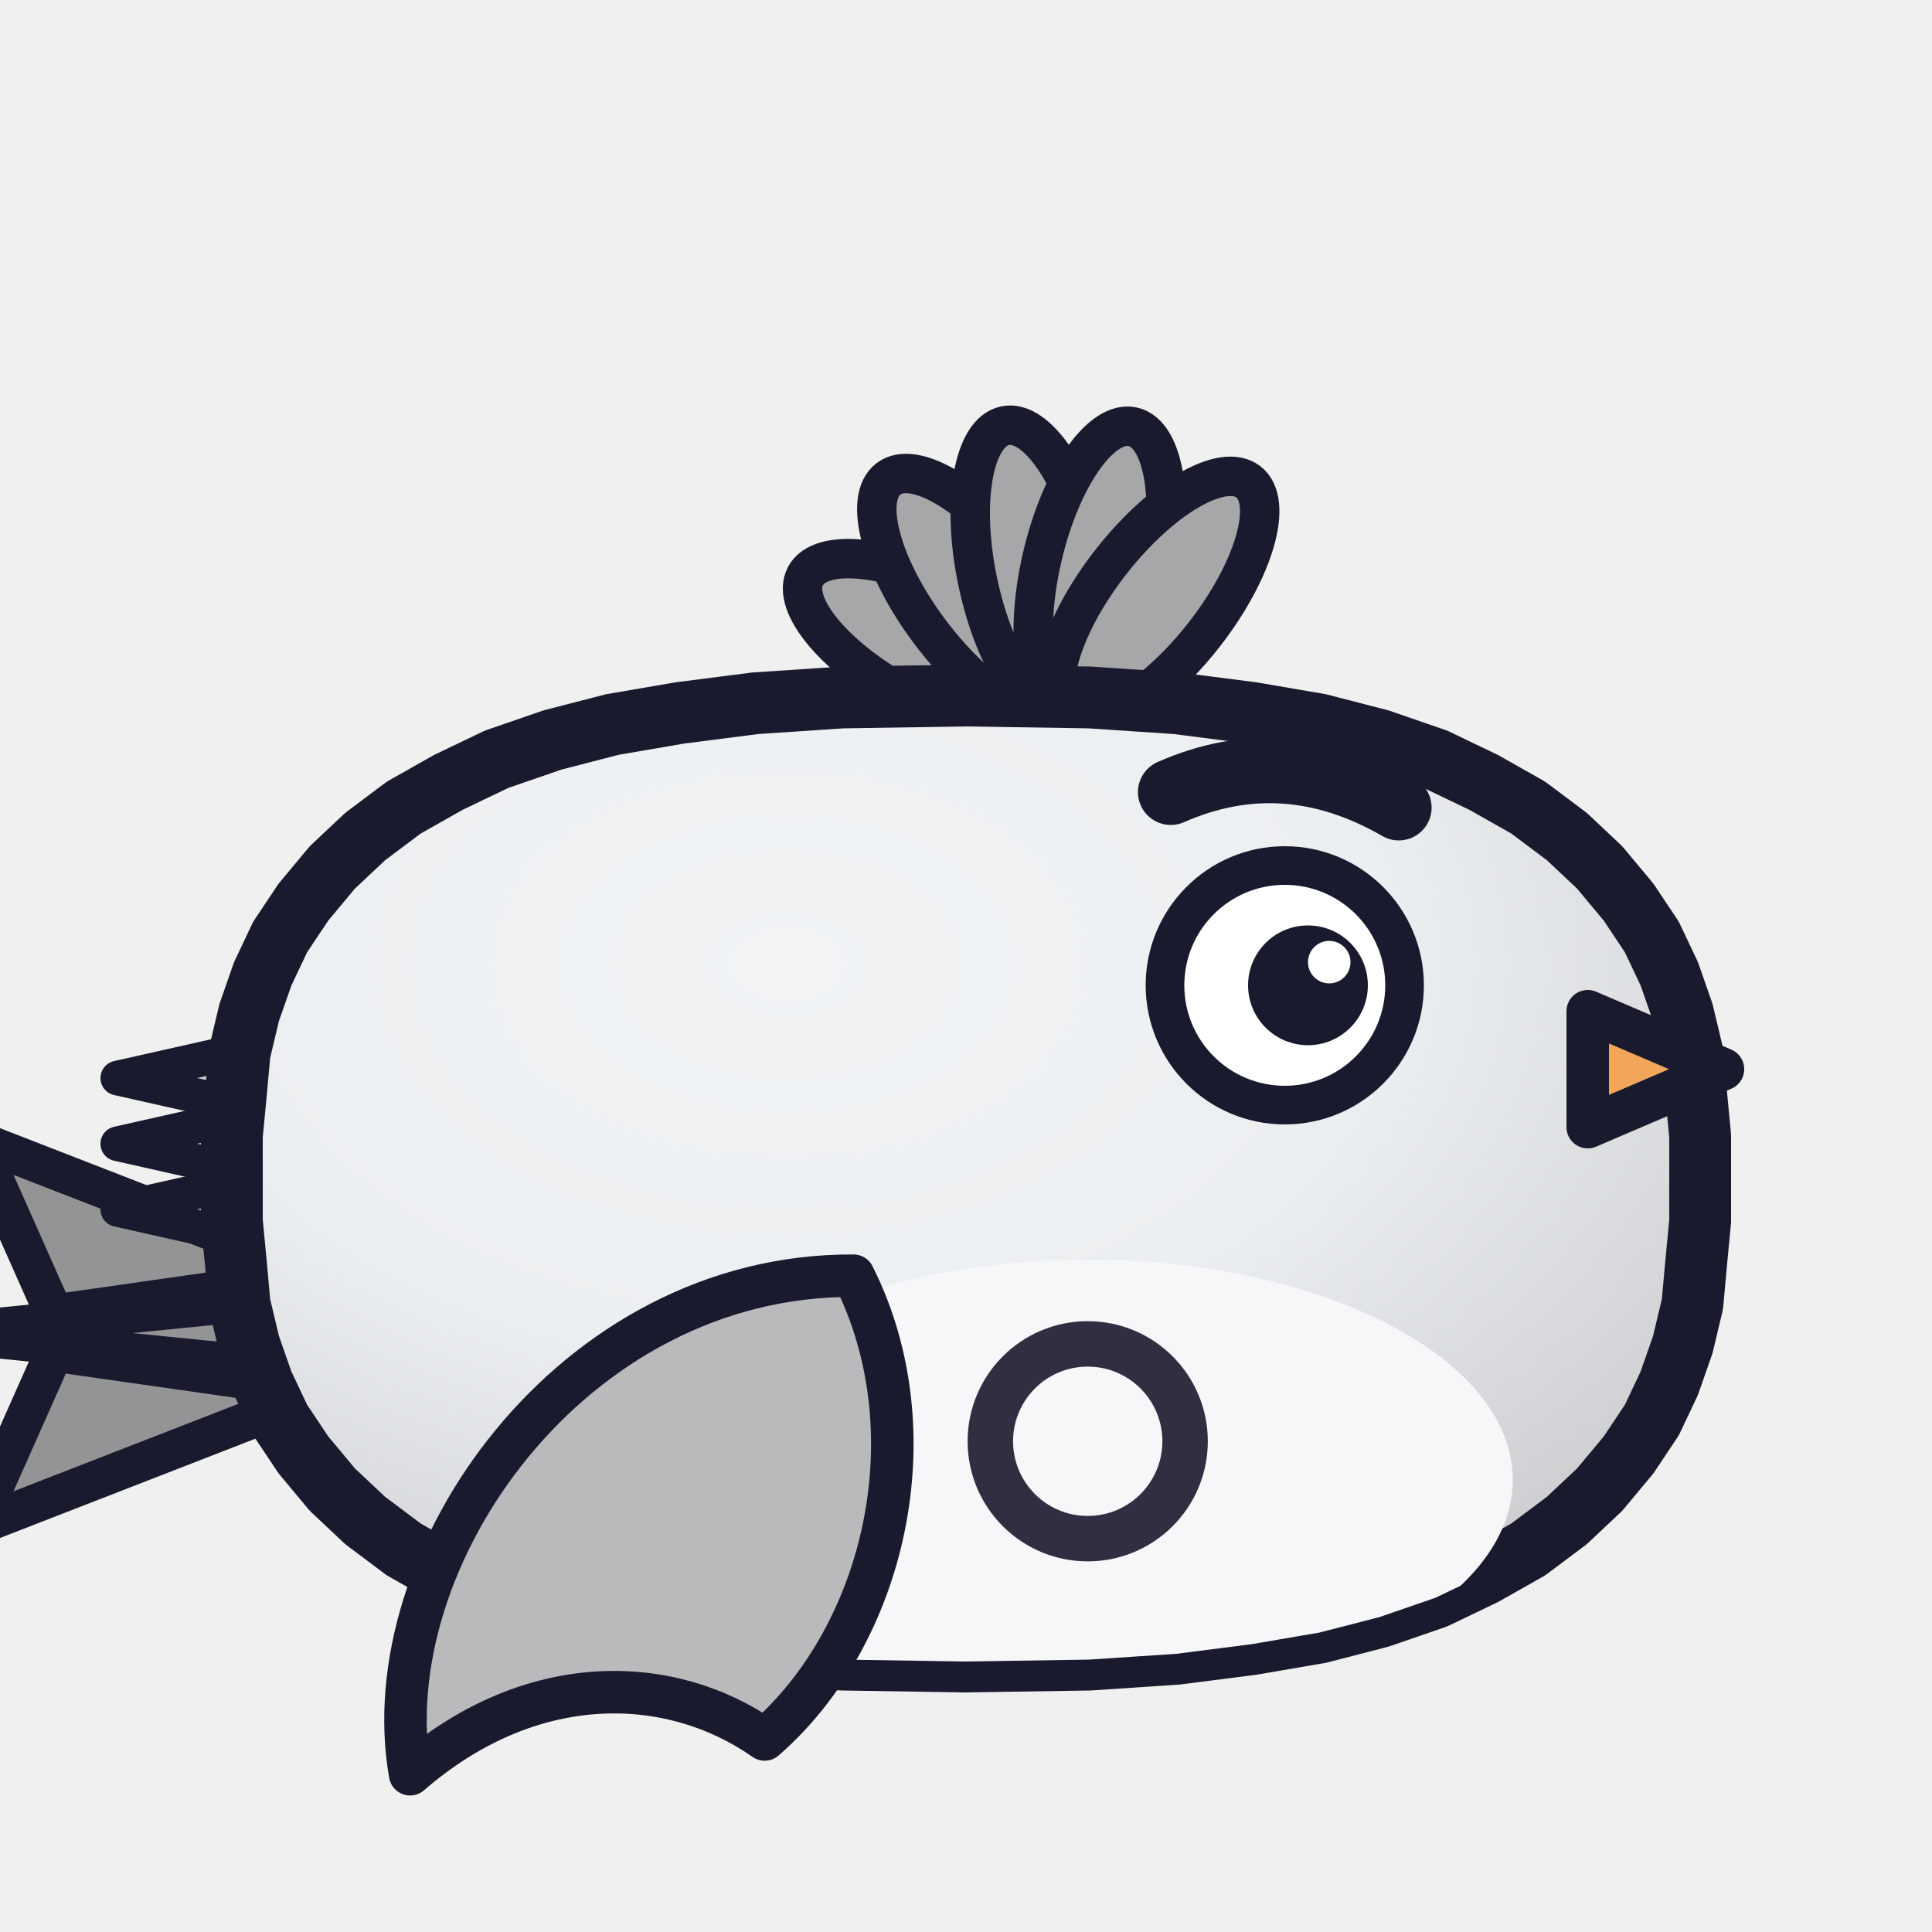
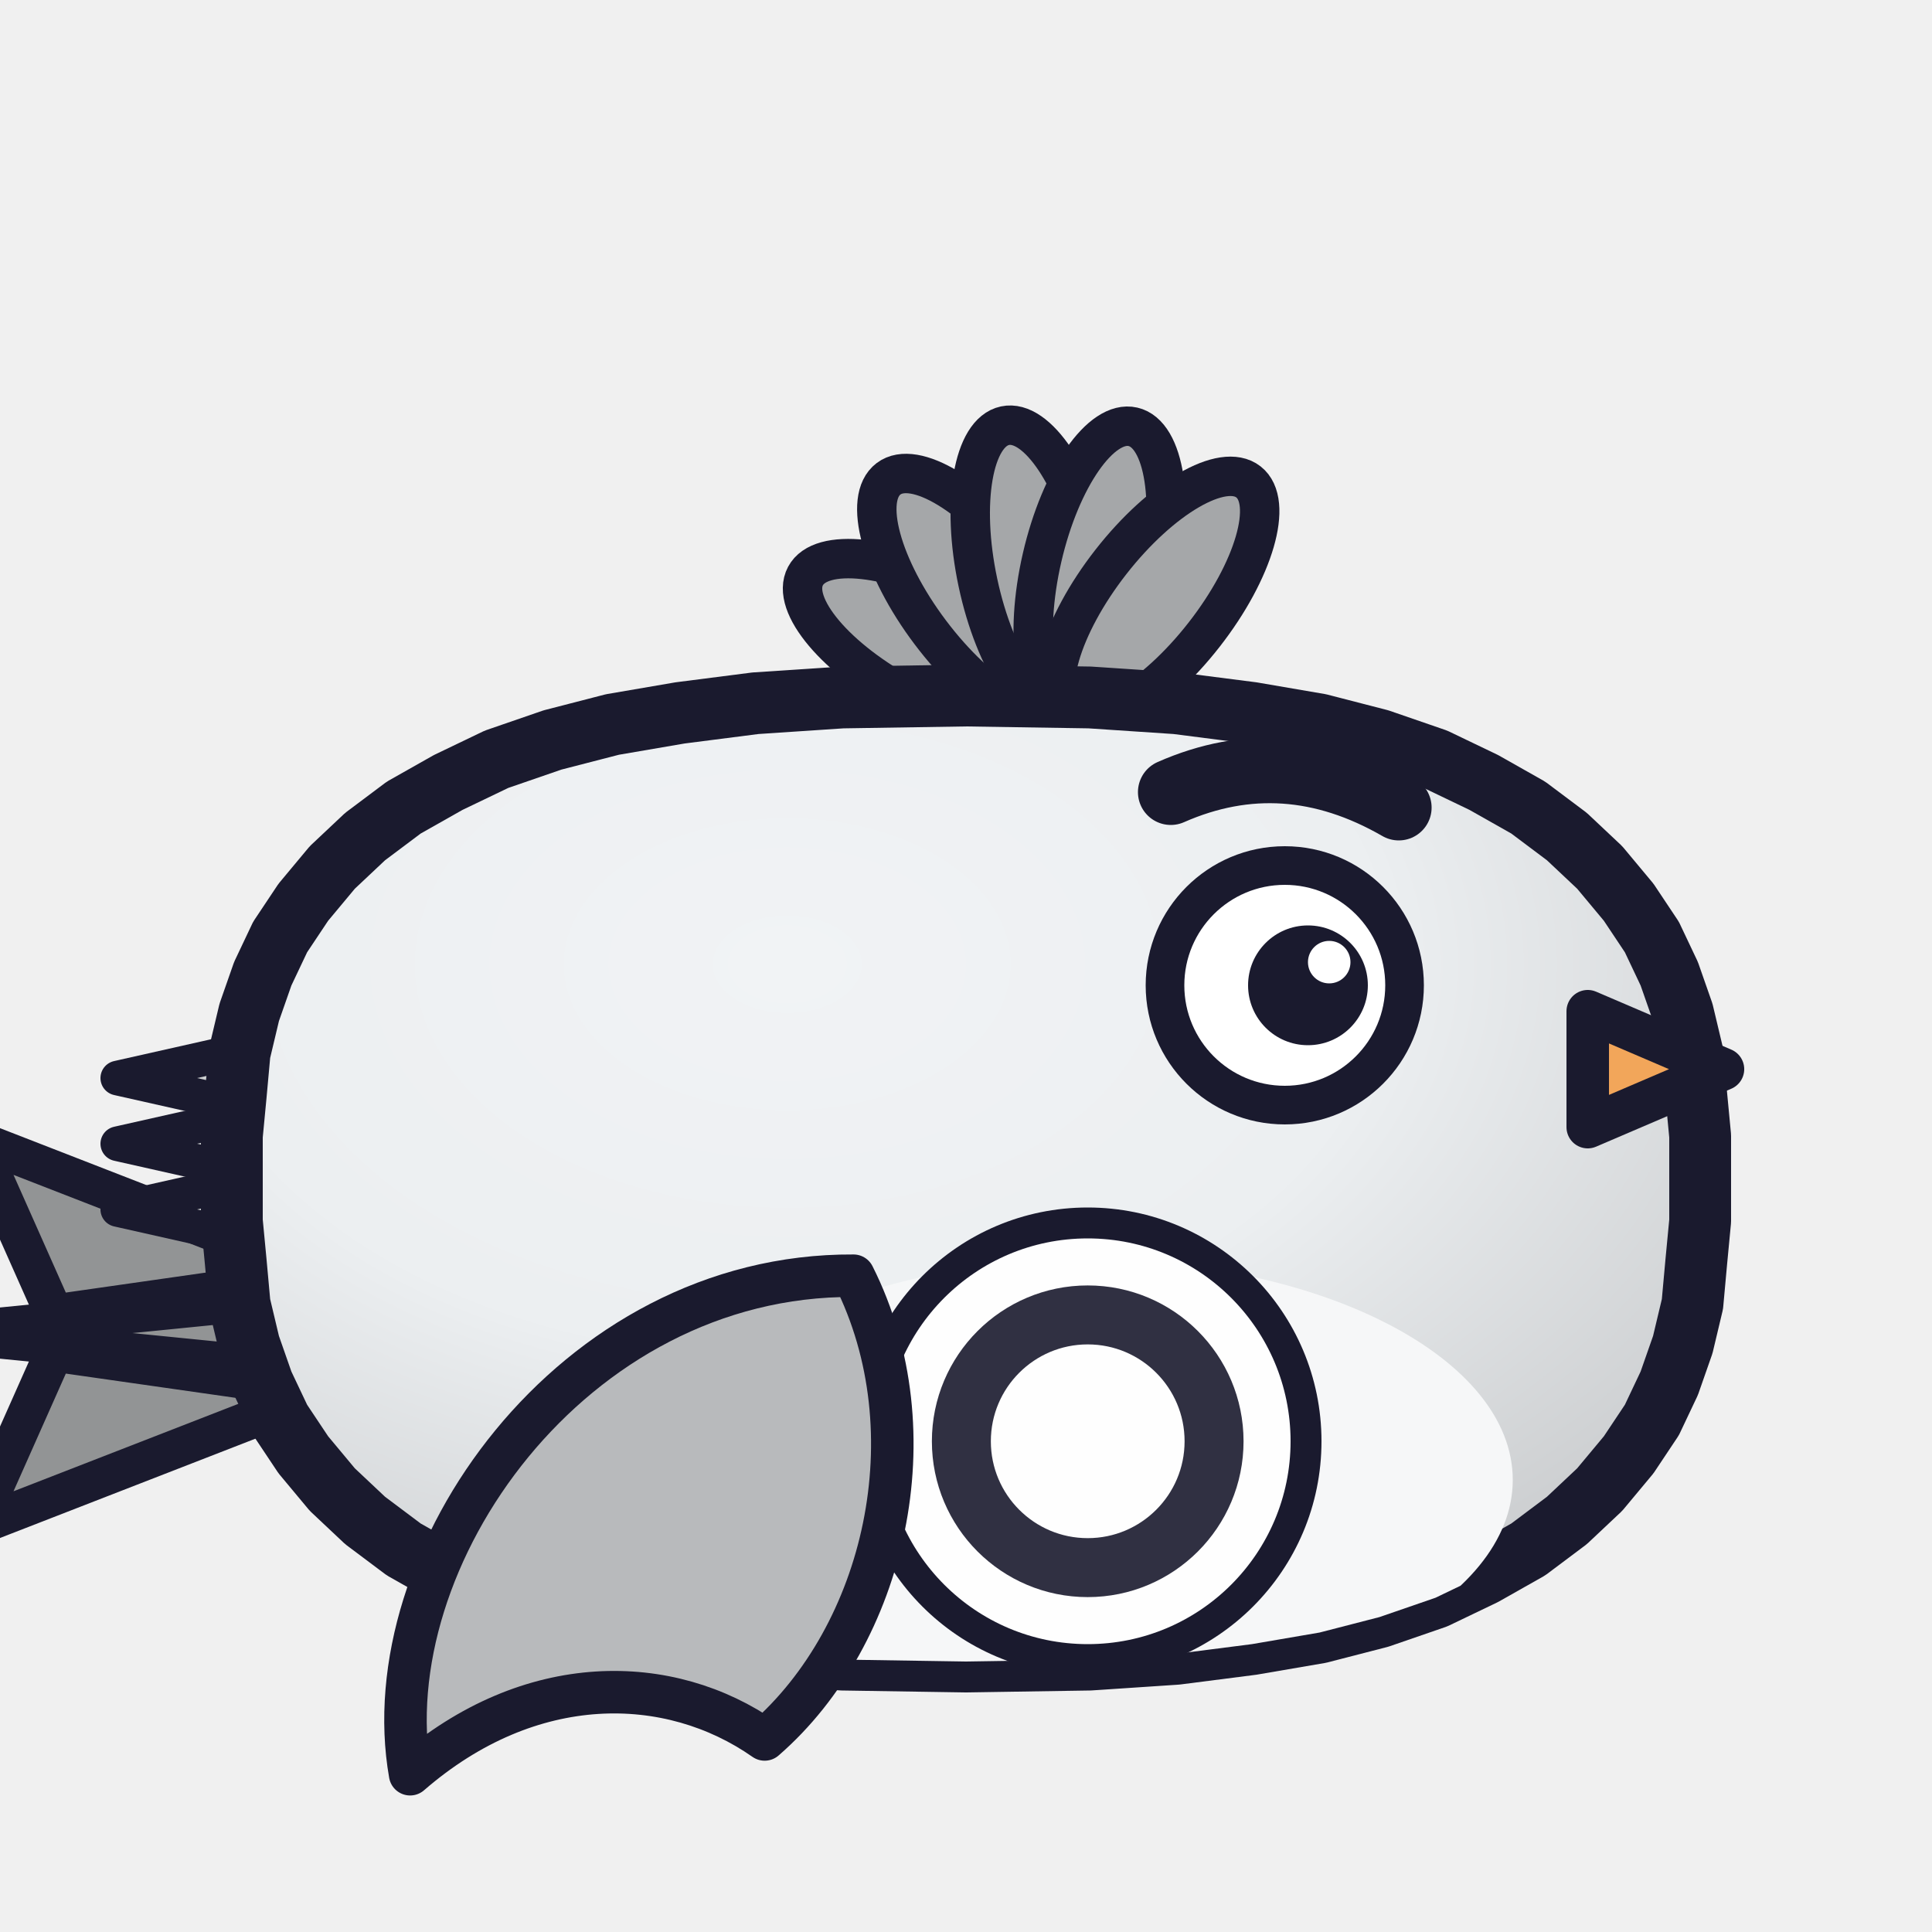
- <svg xmlns="http://www.w3.org/2000/svg" viewBox="0 0 100 100" data-kind="color" data-color="white" data-side-frame="1" data-ver="5" data-character="구름">
+ <svg xmlns="http://www.w3.org/2000/svg" viewBox="0 0 100 100" data-kind="color" data-color="white" data-side-frame="1" data-ver="7a" data-character="구름">
  <defs>
    <radialGradient id="gswhite" cx="38%" cy="28%" r="80%">
      <stop offset="0" stop-color="#F1F3F5" />
      <stop offset=".5" stop-color="#ECEFF1" />
      <stop offset="1" stop-color="#C9CBCD" />
    </radialGradient>
    <clipPath id="cswhite">
      <path d="M50 36 56.4 36.1 60.9 36.4 64.8 36.9 68.3 37.5 71.4 38.3 74.3 39.3 76.8 40.5 79.1 41.8 81.1 43.3 82.8 44.9 84.3 46.7 85.5 48.5 86.4 50.4 87.1 52.4 87.6 54.5 87.8 56.7 88 58.8 88 61 88 63.2 87.8 65.3 87.6 67.5 87.1 69.6 86.4 71.6 85.5 73.5 84.3 75.3 82.8 77.1 81.1 78.7 79.1 80.2 76.8 81.5 74.3 82.7 71.4 83.7 68.3 84.5 64.8 85.1 60.9 85.6 56.4 85.9 50 86 43.6 85.9 39.1 85.6 35.2 85.1 31.7 84.5 28.6 83.7 25.7 82.7 23.2 81.5 20.9 80.2 18.9 78.7 17.2 77.1 15.7 75.3 14.5 73.5 13.6 71.6 12.9 69.6 12.4 67.5 12.2 65.3 12 63.2 12 61 12 58.8 12.2 56.7 12.4 54.5 12.9 52.4 13.6 50.4 14.5 48.5 15.7 46.7 17.2 44.9 18.9 43.3 20.9 41.8 23.2 40.5 25.7 39.3 28.6 38.3 31.7 37.5 35.2 36.9 39.1 36.4 43.6 36.1Z" />
    </clipPath>
  </defs>
  <g fill="#929495" stroke="#1A1A2E" stroke-width="2" stroke-linejoin="round">
    <path d="M16.8 66 L-1.2 59 L2.8 68Z" />
    <path d="M16.8 72 L-1.2 79 L2.8 70Z" />
    <path d="M16.8 67 L-3.2 69 L16.8 71Z" />
  </g>
  <g transform="translate(55.2 37) rotate(-12) scale(.85)">
    <ellipse cx="0" cy="-9" rx="3.6" ry="9" transform="rotate(-50)" fill="#A5A7A9" stroke="#1A1A2E" stroke-width="2.4" stroke-linejoin="round" />
    <ellipse cx="0" cy="-9" rx="3.6" ry="9" transform="rotate(-25)" fill="#A5A7A9" stroke="#1A1A2E" stroke-width="2.4" stroke-linejoin="round" />
    <ellipse cx="0" cy="-9" rx="3.6" ry="9" transform="rotate(0)" fill="#A5A7A9" stroke="#1A1A2E" stroke-width="2.4" stroke-linejoin="round" />
    <ellipse cx="0" cy="-9" rx="3.6" ry="9" transform="rotate(25)" fill="#A5A7A9" stroke="#1A1A2E" stroke-width="2.4" stroke-linejoin="round" />
    <ellipse cx="0" cy="-9" rx="3.6" ry="9" transform="rotate(50)" fill="#A5A7A9" stroke="#1A1A2E" stroke-width="2.4" stroke-linejoin="round" />
  </g>
  <path transform="translate(0 -2)" d="M14.1 56 L6.1 57.8 L14.1 59.6Z" fill="#CBCECF" stroke="#1A1A2E" stroke-width="1.8" stroke-linejoin="round" />
  <path transform="translate(0 -2)" d="M14.1 59.4 L6.1 61.2 L14.1 63Z" fill="#CBCECF" stroke="#1A1A2E" stroke-width="1.8" stroke-linejoin="round" />
  <path transform="translate(0 -2)" d="M14.1 62.8 L6.1 64.6 L14.1 66.4Z" fill="#CBCECF" stroke="#1A1A2E" stroke-width="1.8" stroke-linejoin="round" />
  <path d="M50 36 56.4 36.1 60.9 36.4 64.8 36.9 68.3 37.5 71.4 38.3 74.3 39.3 76.8 40.5 79.1 41.8 81.1 43.3 82.8 44.9 84.3 46.7 85.5 48.5 86.4 50.4 87.1 52.4 87.6 54.5 87.8 56.7 88 58.8 88 61 88 63.2 87.8 65.3 87.6 67.5 87.1 69.6 86.4 71.6 85.5 73.5 84.3 75.3 82.8 77.1 81.1 78.7 79.1 80.2 76.8 81.5 74.3 82.7 71.4 83.7 68.3 84.5 64.8 85.1 60.9 85.6 56.4 85.9 50 86 43.6 85.9 39.1 85.6 35.2 85.1 31.7 84.5 28.6 83.7 25.7 82.7 23.2 81.5 20.9 80.2 18.9 78.7 17.2 77.1 15.7 75.3 14.5 73.5 13.6 71.6 12.9 69.6 12.4 67.5 12.2 65.3 12 63.2 12 61 12 58.8 12.2 56.7 12.4 54.5 12.9 52.4 13.6 50.4 14.5 48.5 15.7 46.7 17.2 44.9 18.9 43.3 20.9 41.8 23.2 40.5 25.7 39.3 28.6 38.3 31.7 37.5 35.2 36.9 39.1 36.4 43.6 36.1Z" fill="url(#gswhite)" stroke="#1A1A2E" stroke-width="3.2" stroke-linejoin="round" />
  <g clip-path="url(#cswhite)">
    <ellipse cx="56.3" cy="76.6" rx="22" ry="11.4" fill="#F6F7F8" />
  </g>
-   <g transform="translate(56.3 74.6) scale(0.336) translate(-50 -50)">
+   <circle cx="56.3" cy="74.6" r="11.3" fill="#FFFFFF" fill-opacity=".92" stroke="#1A1A2E" stroke-width="1.6" />
+   <g transform="translate(56.3 74.6) scale(0.436) translate(-50 -50)">
    <circle cx="50" cy="50" r="15" fill="none" stroke="#1A1A2E" stroke-opacity=".9" stroke-width="7" />
  </g>
  <path d="M72.4 41.8 Q66.5 38.4 60.6 41" fill="none" stroke="#1A1A2E" stroke-width="3.4" stroke-linecap="round" />
  <circle cx="66.5" cy="51" r="6.2" fill="#fff" stroke="#1A1A2E" stroke-width="2" />
  <circle cx="67.7" cy="51" r="3.1" fill="#1A1A2E" />
  <circle cx="68.8" cy="49.8" r="1.1" fill="#fff" />
  <path d="M82.181 52.34 L89.181 55.34 L82.181 58.34Z" fill="#F2A65A" stroke="#1A1A2E" stroke-width="2.2" stroke-linejoin="round" />
  <path d="M82.181 52.34 L89.181 55.34 L82.181 58.34Z" fill="none" stroke="#fff" stroke-opacity=".0" />
  <g transform="rotate(-55 46.3 63)">
    <path d="M46.3 63 C38 51 20 51 12 59 C20 61 24 67 24 73 C32 75 42 71 46.3 63Z" transform="translate(-3.7 0)" fill="#B8BABC" stroke="#1A1A2E" stroke-width="2.2" stroke-linejoin="round" />
  </g>
</svg>
